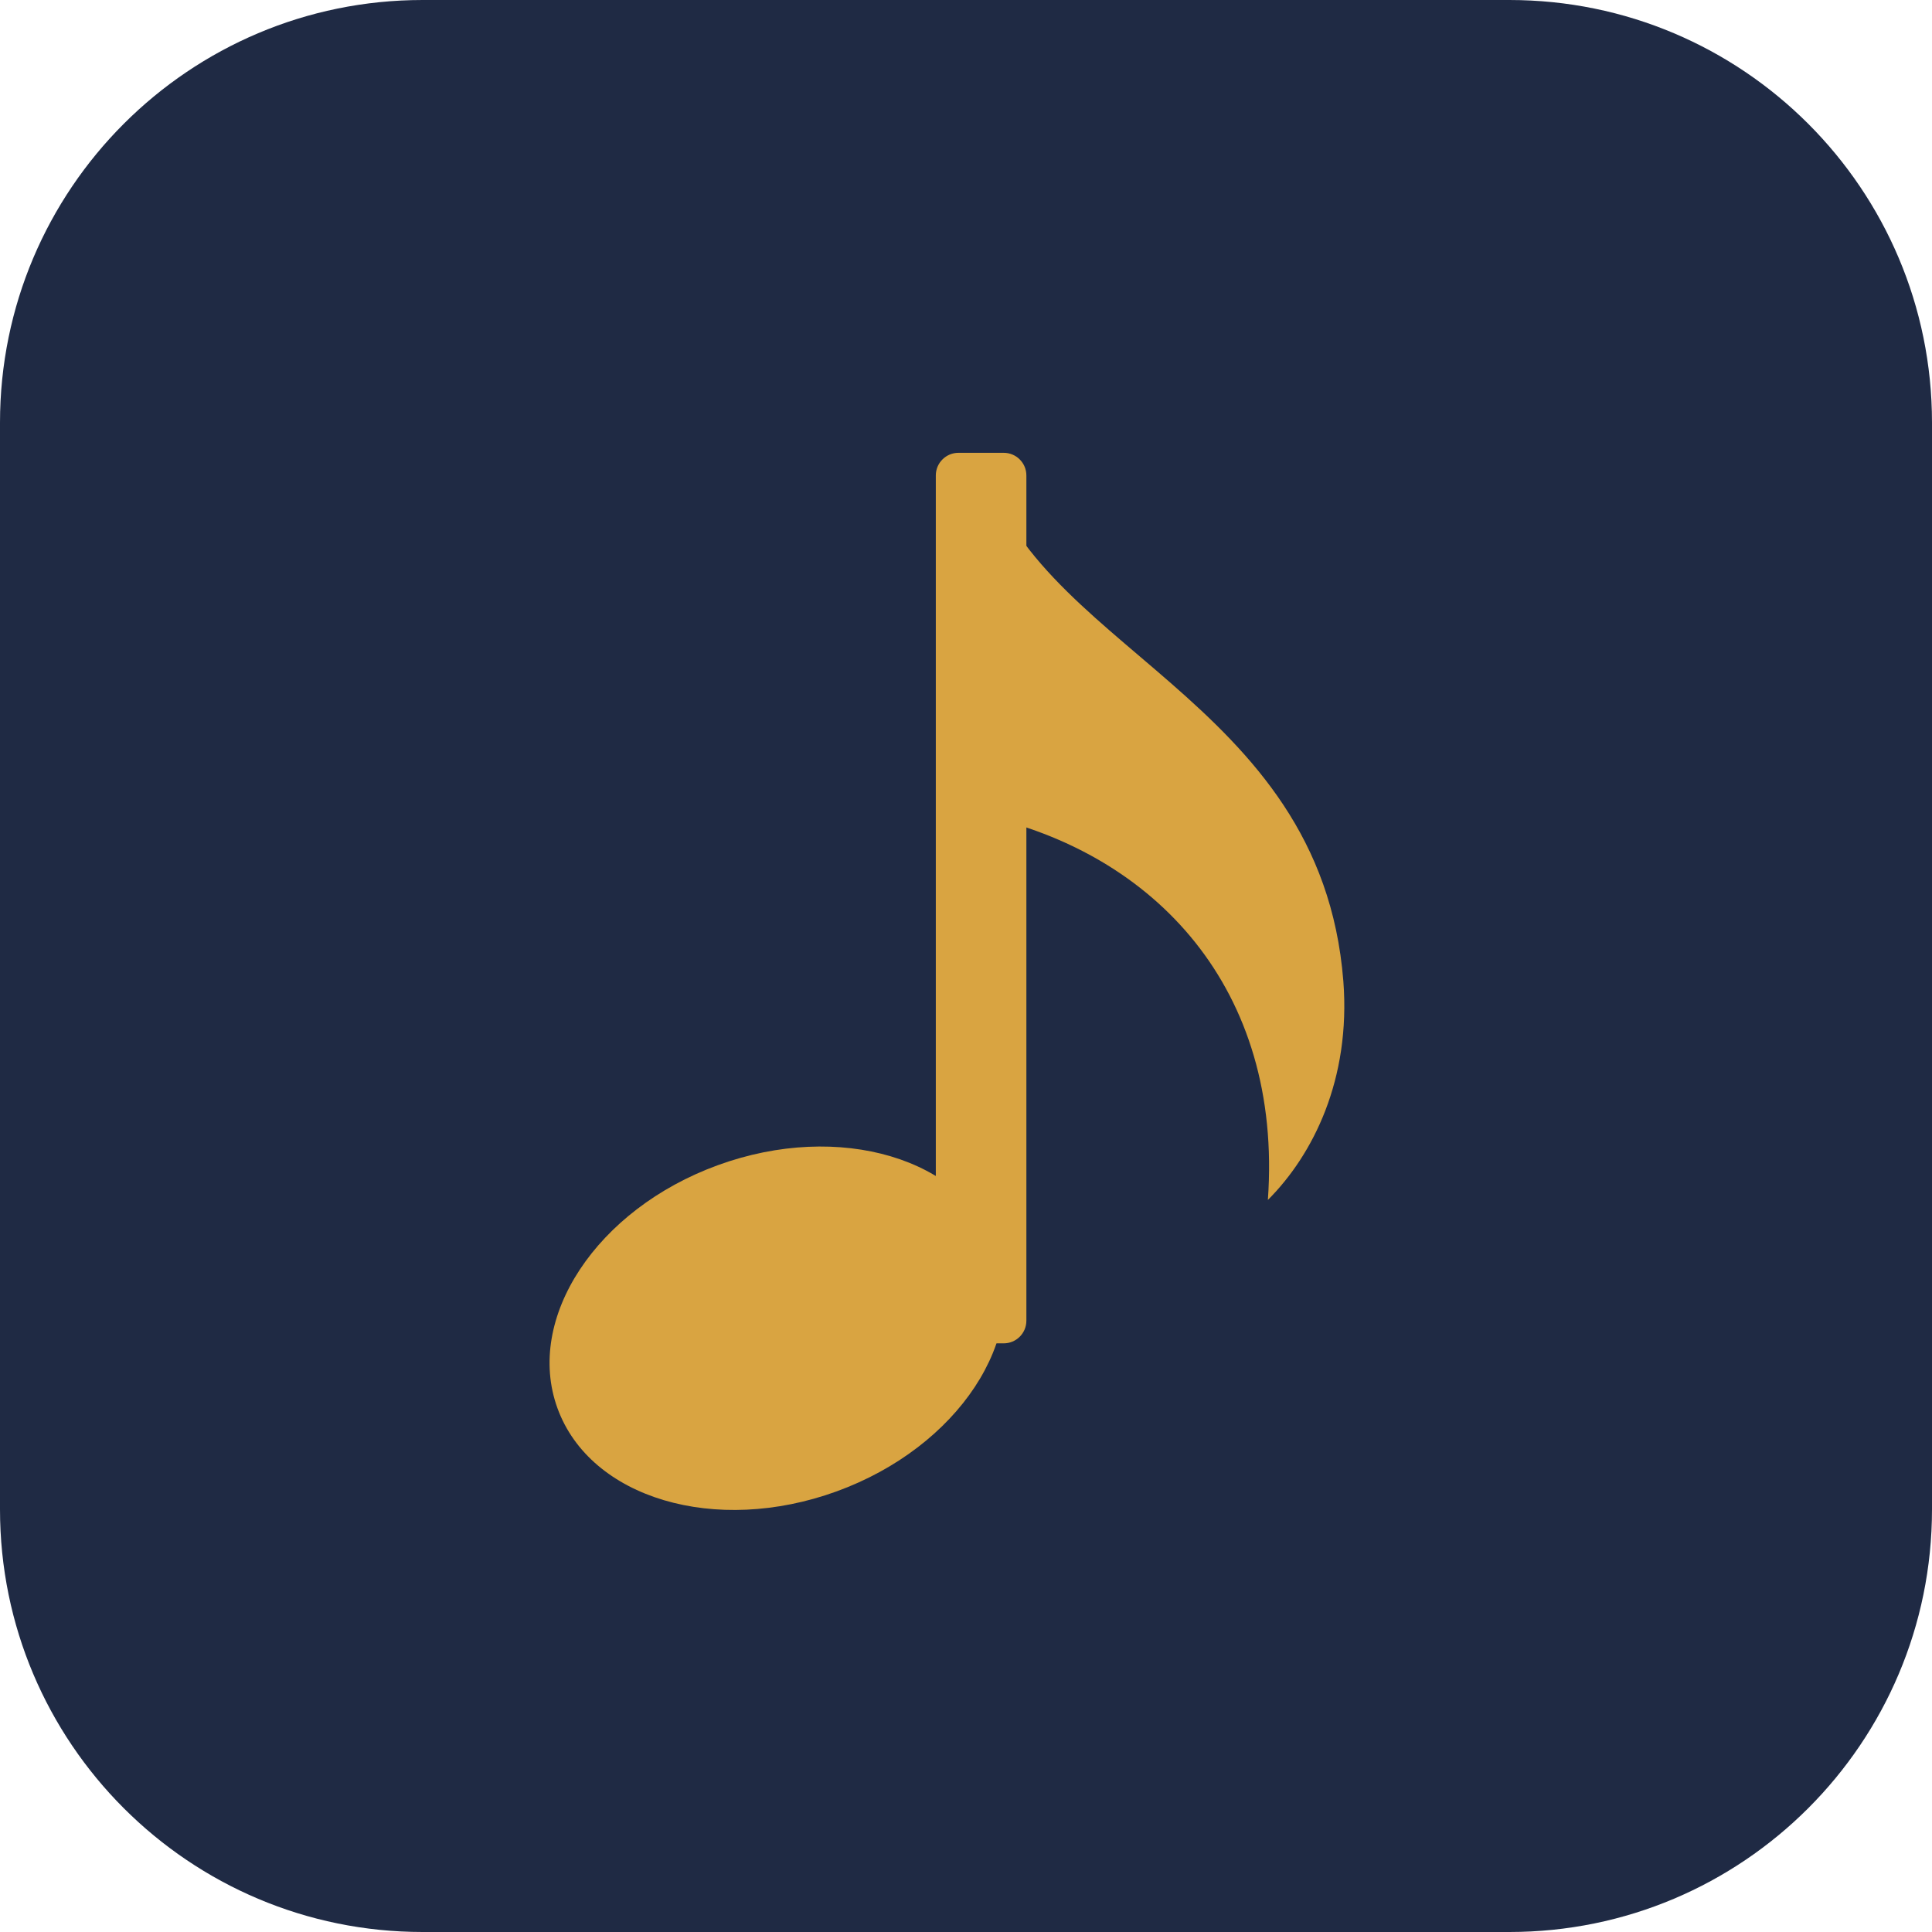
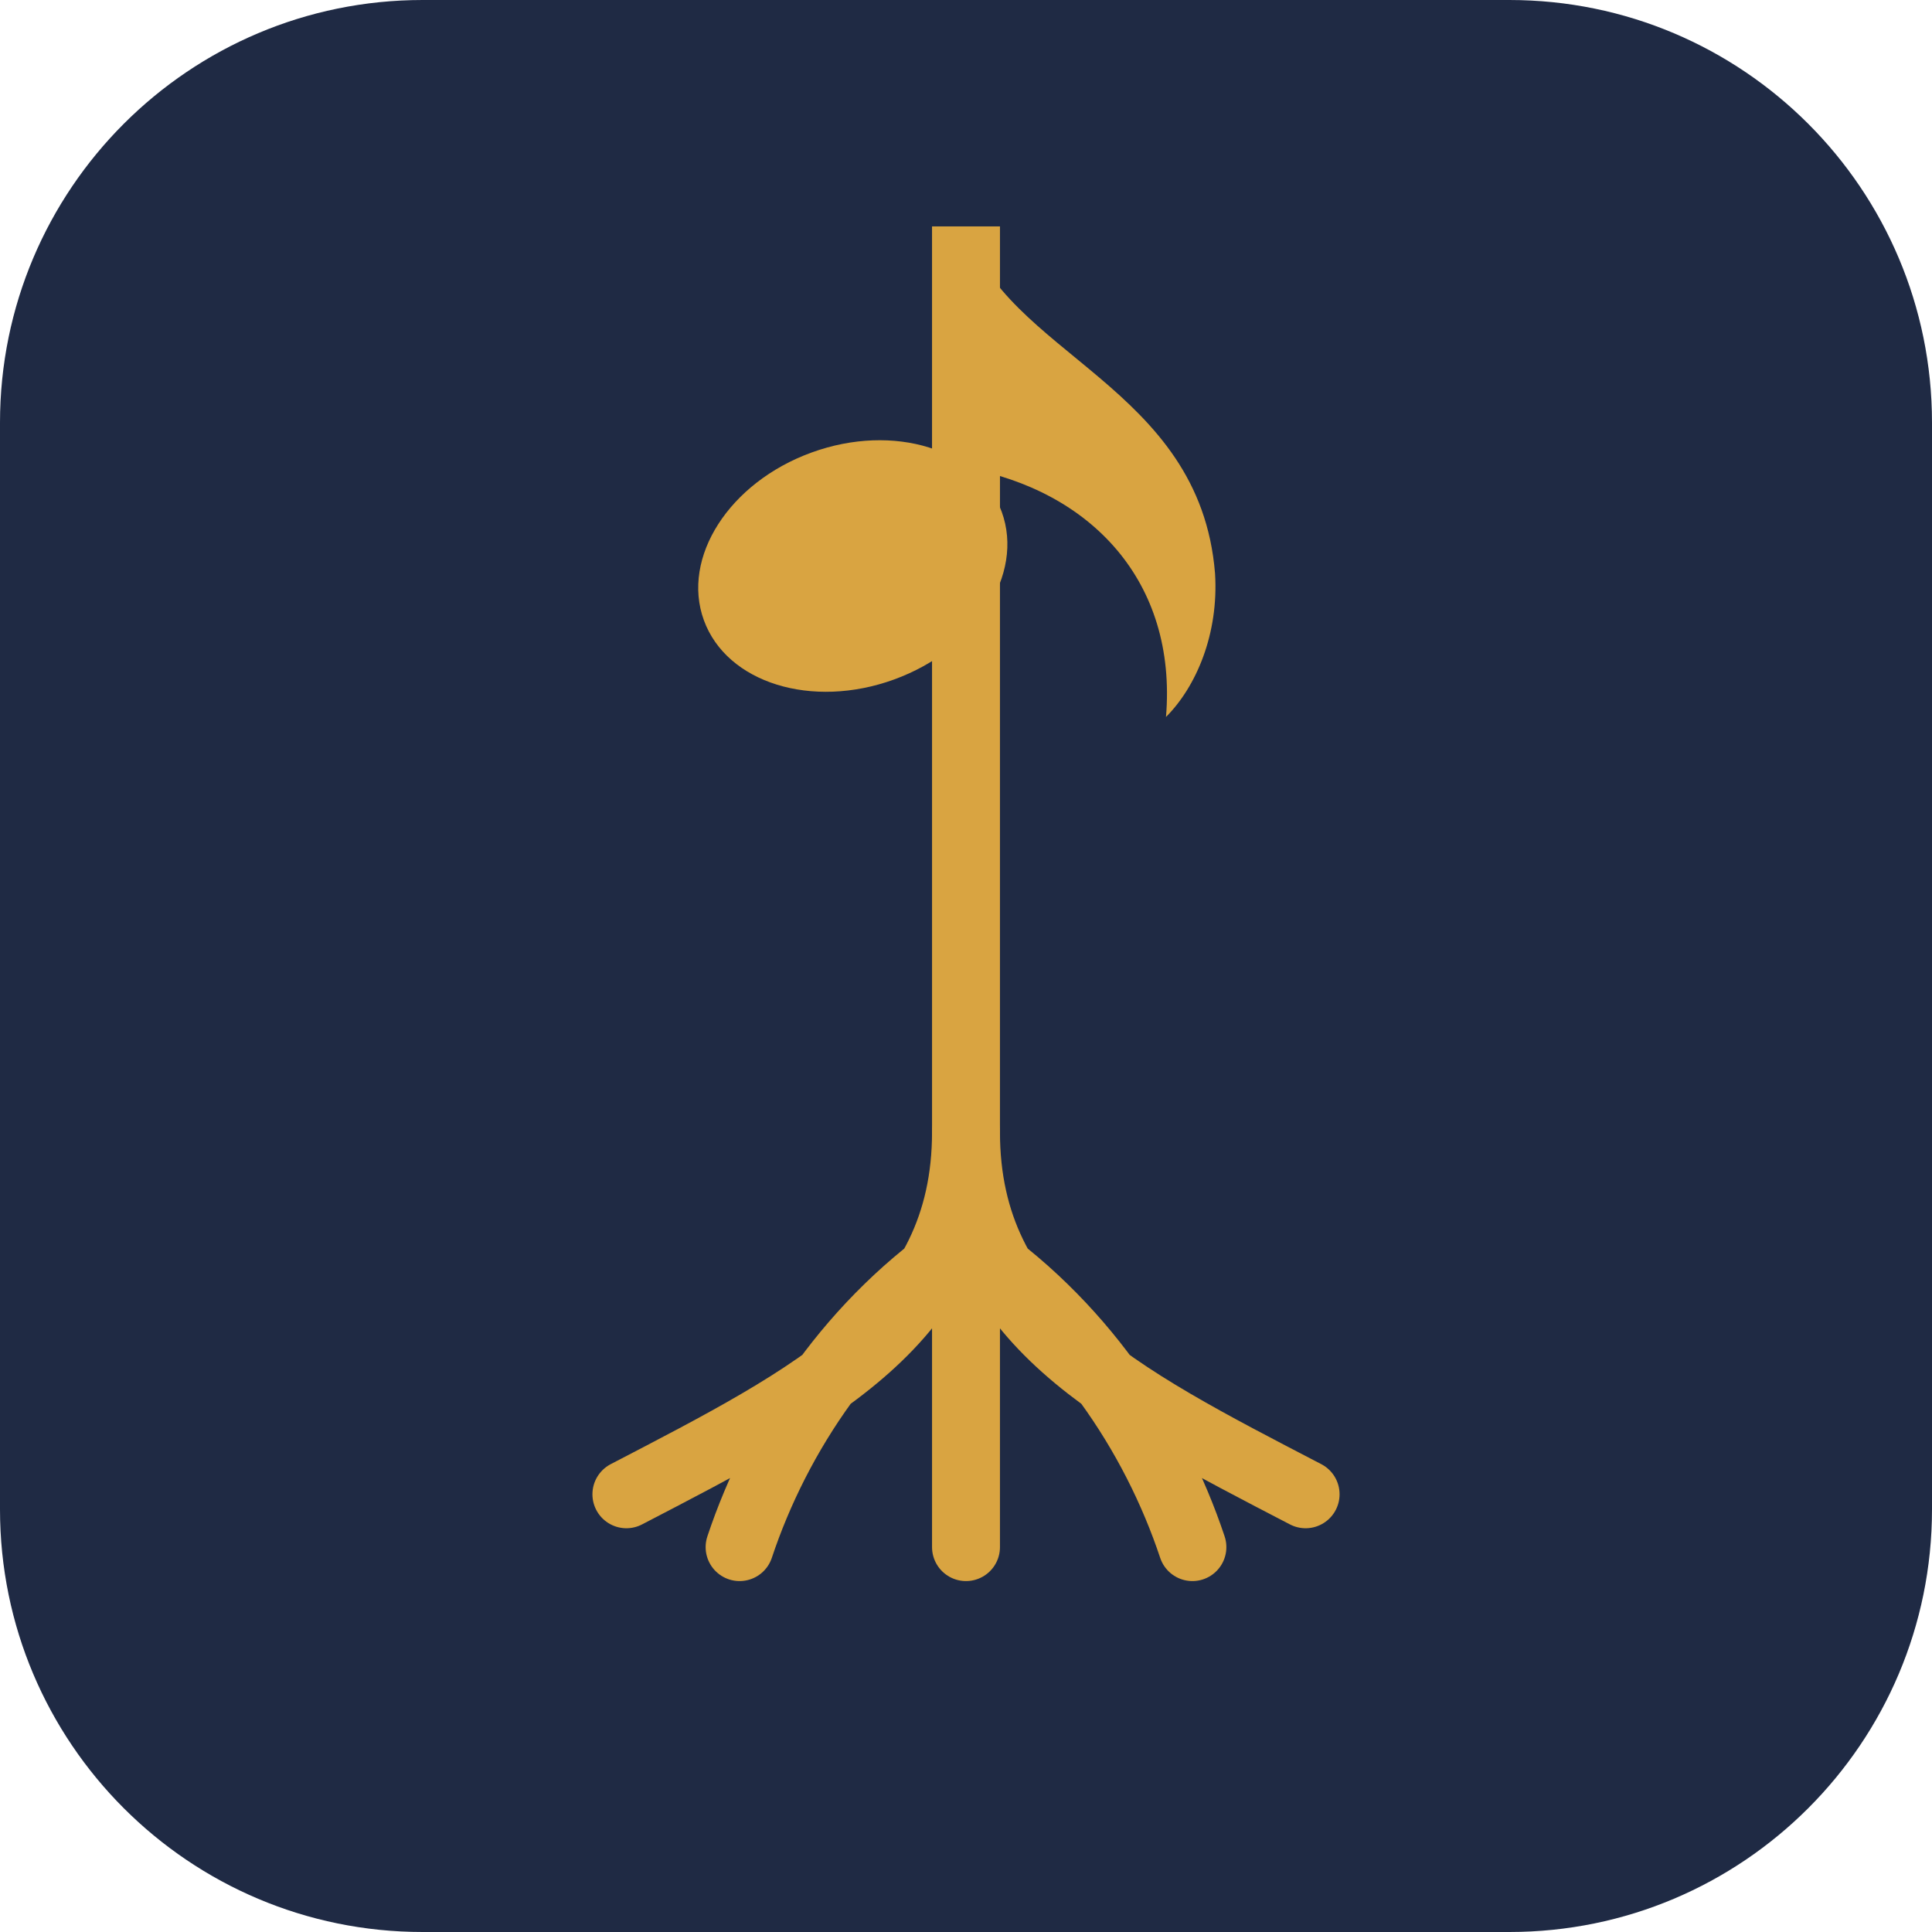
<svg xmlns="http://www.w3.org/2000/svg" viewBox="0 0 512 512">
  <rect width="512" height="512" rx="112" fill="#1f2a44" />
+   <g fill="none" stroke="#d9a441" stroke-width="18" stroke-linecap="round">
+     <path d="M256 300V150" />
+     <path d="M256 300c0 50-40 70-90 96M256 300c0 50 40 70 90 96M256 300v110M256 330c-30 20-50 50-60 80M256 330c30 20 50 50 60 80" />
+   </g>
  <g fill="#d9a441">
-     <ellipse cx="206" cy="352" rx="62" ry="46" transform="rotate(-20 206 352)" />
-     <rect x="248" y="120" width="24" height="236" rx="6" />
-     <path d="M260 120c12 52 90 64 96 140 2 26-8 46-20 58 4-56-30-92-76-102z" />
+     <ellipse cx="226" cy="150" rx="42" ry="32" transform="rotate(-20 226 150)" />
+     <path d="M247 60h18v92h-18z" />
+     <path d="M256 60c10 34 62 42 66 92 1 16-5 30-13 38 3-36-20-60-53-66z" />
  </g>
</svg>
